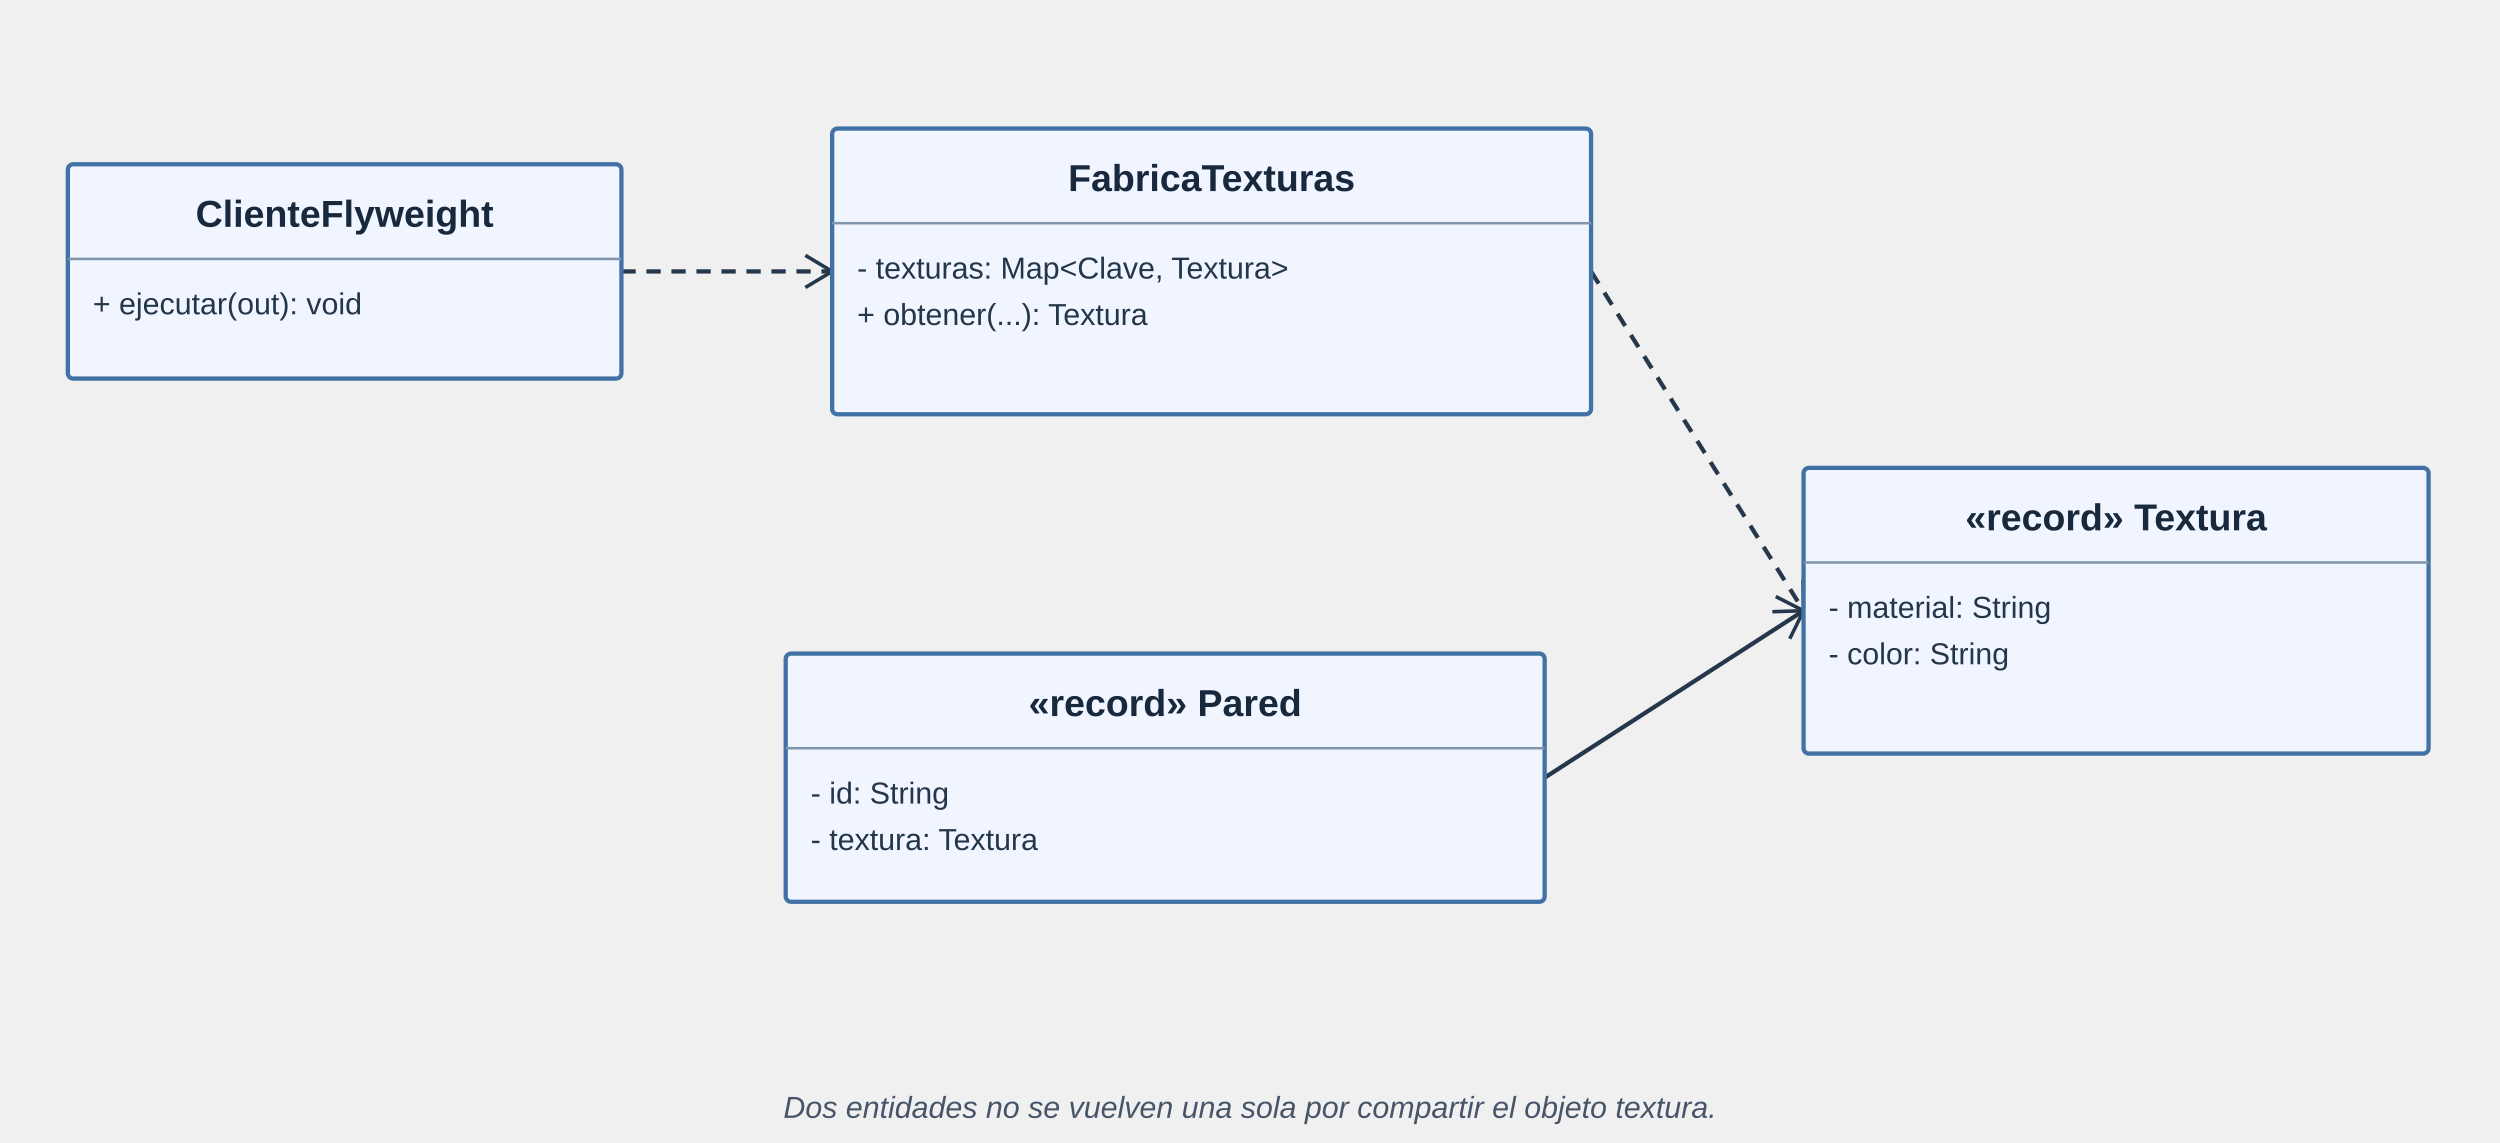
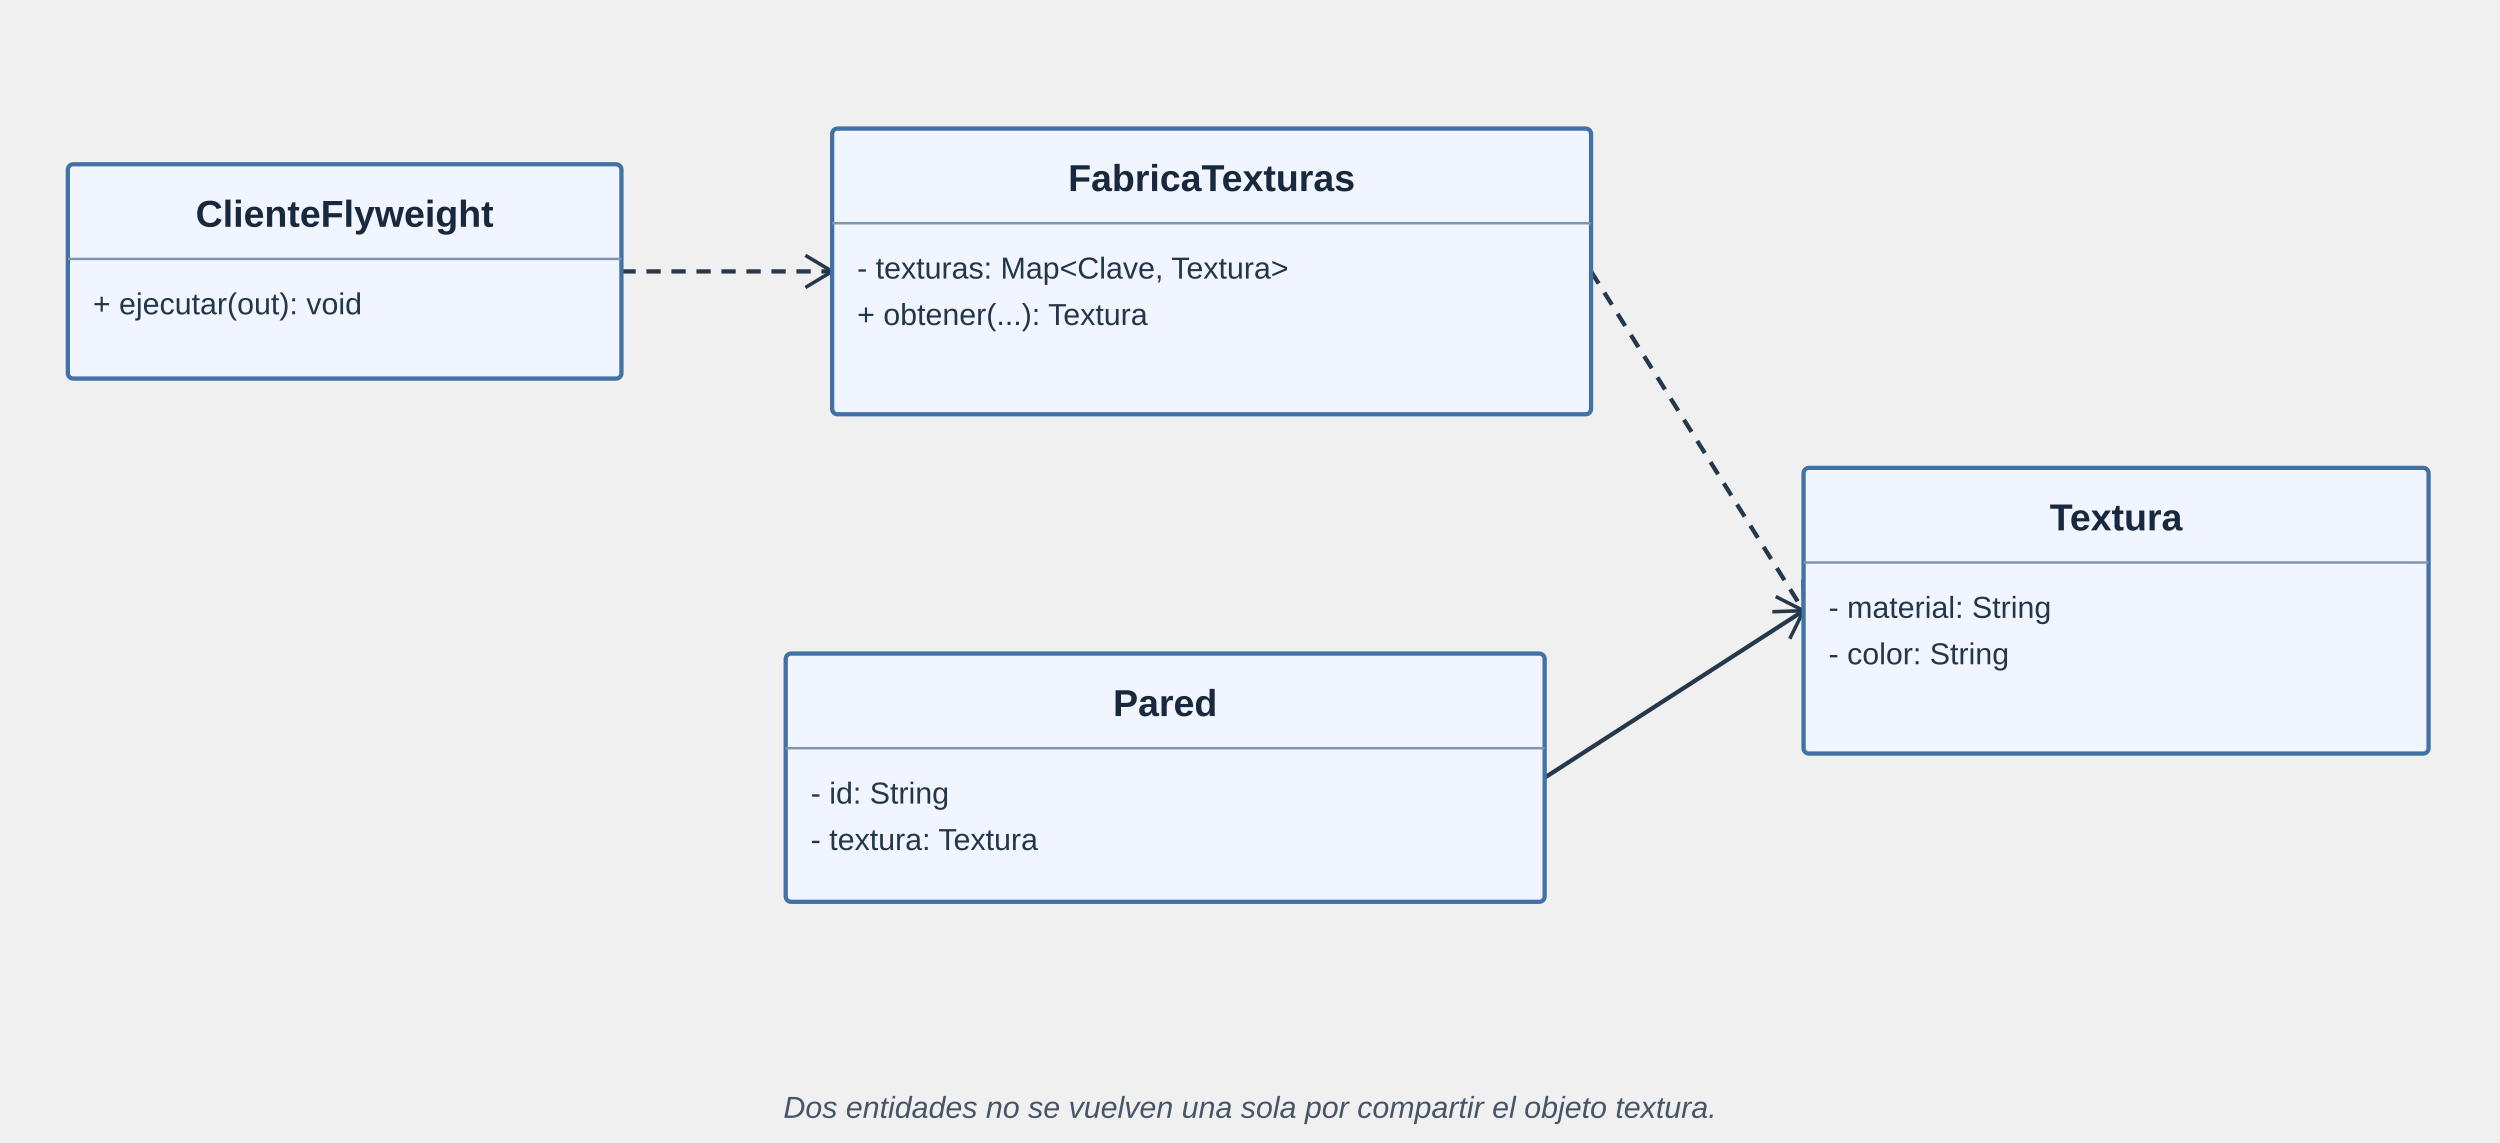
<svg xmlns="http://www.w3.org/2000/svg" width="1400" height="640" viewBox="0 0 1400 640" role="img" aria-labelledby="titulo descripcion">
  <defs>
    <marker id="triangle" viewBox="0 0 24 24" markerWidth="13" markerHeight="13" refX="22" refY="12" orient="auto">
      <path d="M2 2 L22 12 L2 22 Z" fill="white" stroke="#25374a" stroke-width="2" />
    </marker>
    <marker id="open" viewBox="0 0 24 24" markerWidth="10" markerHeight="10" refX="22" refY="12" orient="auto">
      <path d="M7 3 L22 12 L7 21" fill="none" stroke="#25374a" stroke-width="2" />
    </marker>
  </defs>
  <style>.box{fill:#f1f5ff;stroke:#4272a5;stroke-width:2.4}.iface{fill:#f4ecff;stroke:#825cac;stroke-width:2.4}.sep{stroke:#8194ad;stroke-width:1.4}.title{fill:#18283d;font:700 21px Arial,sans-serif;text-anchor:middle}.body{fill:#23364a;font:17px Arial,sans-serif}.edge{fill:none;stroke:#25374a;stroke-width:2.4}.dashed{stroke-dasharray:8 6}.note{fill:#475569;font:italic 17px Arial,sans-serif;text-anchor:middle}</style>
  <path class="edge dashed" d="M348 152 L466 152" marker-end="url(#open)" />
  <path class="edge dashed" d="M891 152 L1010 342" marker-end="url(#open)" />
  <path class="edge" d="M865 435.5 L1010 342" marker-end="url(#open)" />
  <rect x="38" y="92" width="310" height="120" rx="3" class="box" />
  <text x="193" y="127" class="title">ClienteFlyweight</text>
  <path d="M38 145 H348" class="sep" />
  <text x="52" y="176" class="body">+ ejecutar(out): void</text>
  <rect x="466" y="72" width="425" height="160" rx="3" class="box" />
  <text x="678.5" y="107" class="title">FabricaTexturas</text>
  <path d="M466 125 H891" class="sep" />
  <text x="480" y="156" class="body">- texturas: Map&lt;Clave, Textura&gt;</text>
  <text x="480" y="182" class="body">+ obtener(...): Textura</text>
  <rect x="440" y="366" width="425" height="139" rx="3" class="box" />
-   <text x="652.5" y="401" class="title">«record» Pared</text>
+   <text x="652.5" y="401" class="title">Pared</text>
  <path d="M440 419 H865" class="sep" />
  <text x="454" y="450" class="body">- id: String</text>
  <text x="454" y="476" class="body">- textura: Textura</text>
  <rect x="1010" y="262" width="350" height="160" rx="3" class="box" />
-   <text x="1185" y="297" class="title">«record» Textura</text>
+   <text x="1185" y="297" class="title">Textura</text>
  <path d="M1010 315 H1360" class="sep" />
  <text x="1024" y="346" class="body">- material: String</text>
  <text x="1024" y="372" class="body">- color: String</text>
  <text class="note" x="700" y="626">Dos entidades no se vuelven una sola por compartir el objeto textura.</text>
</svg>
